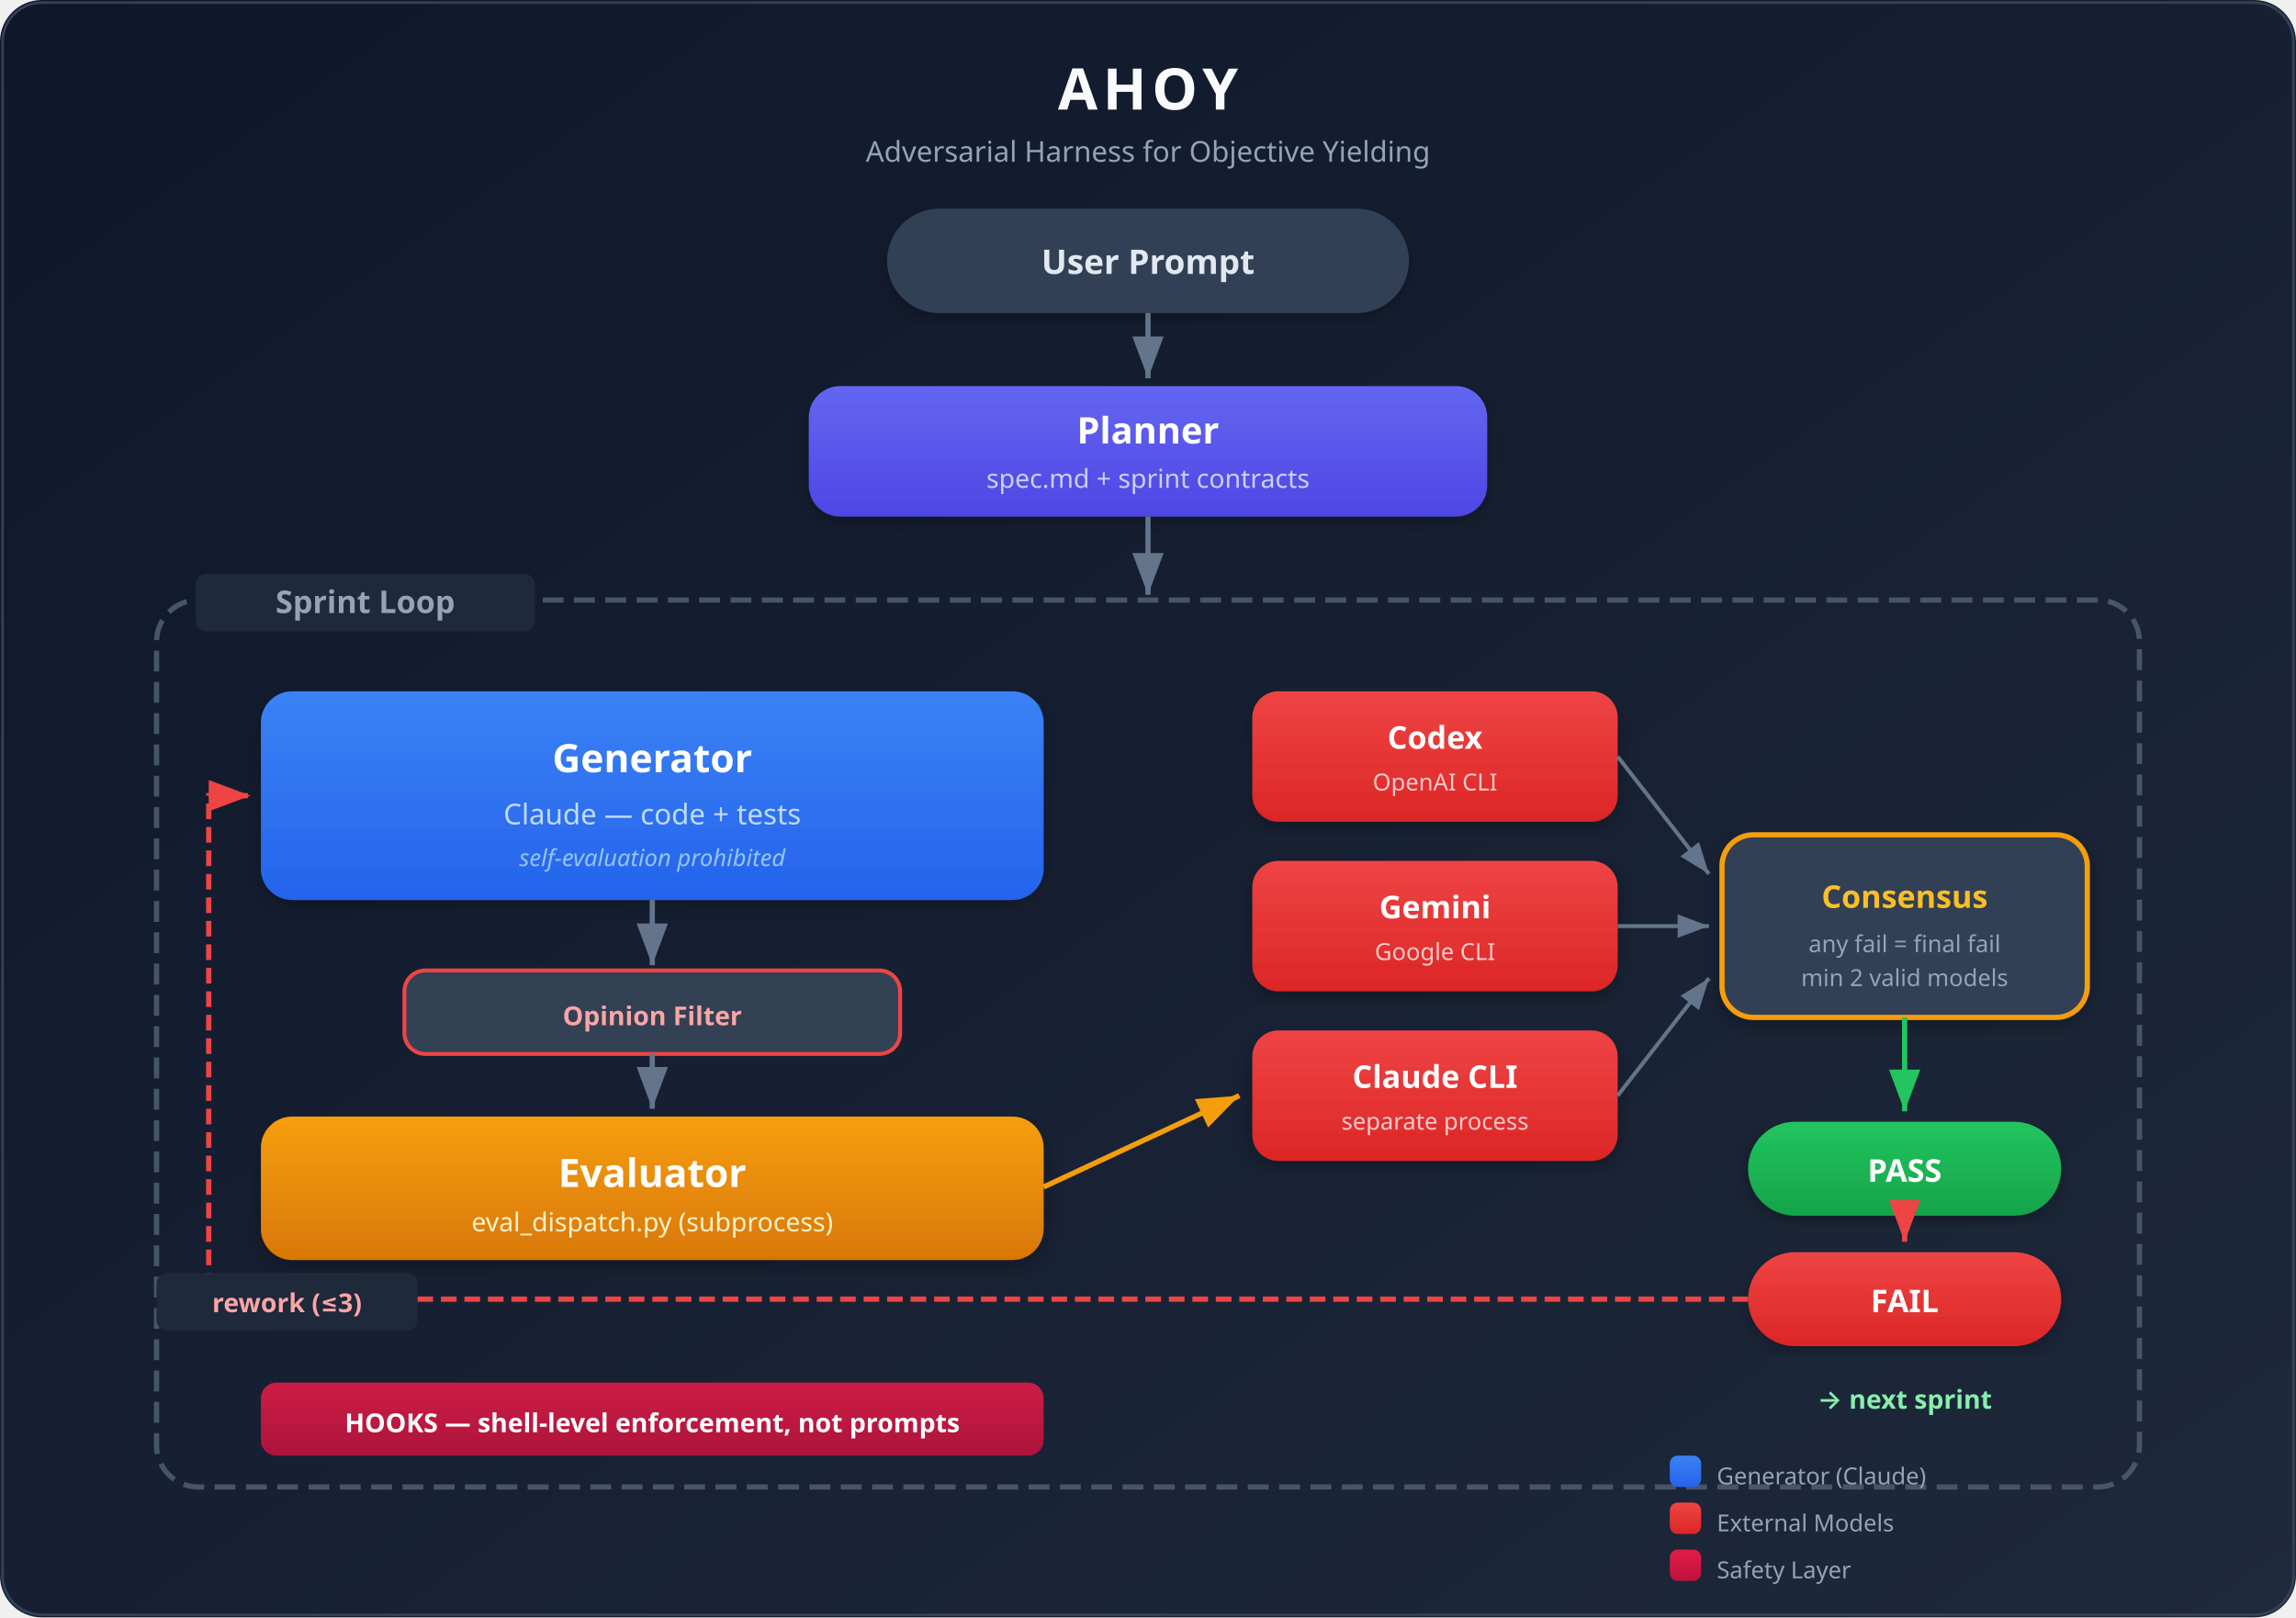
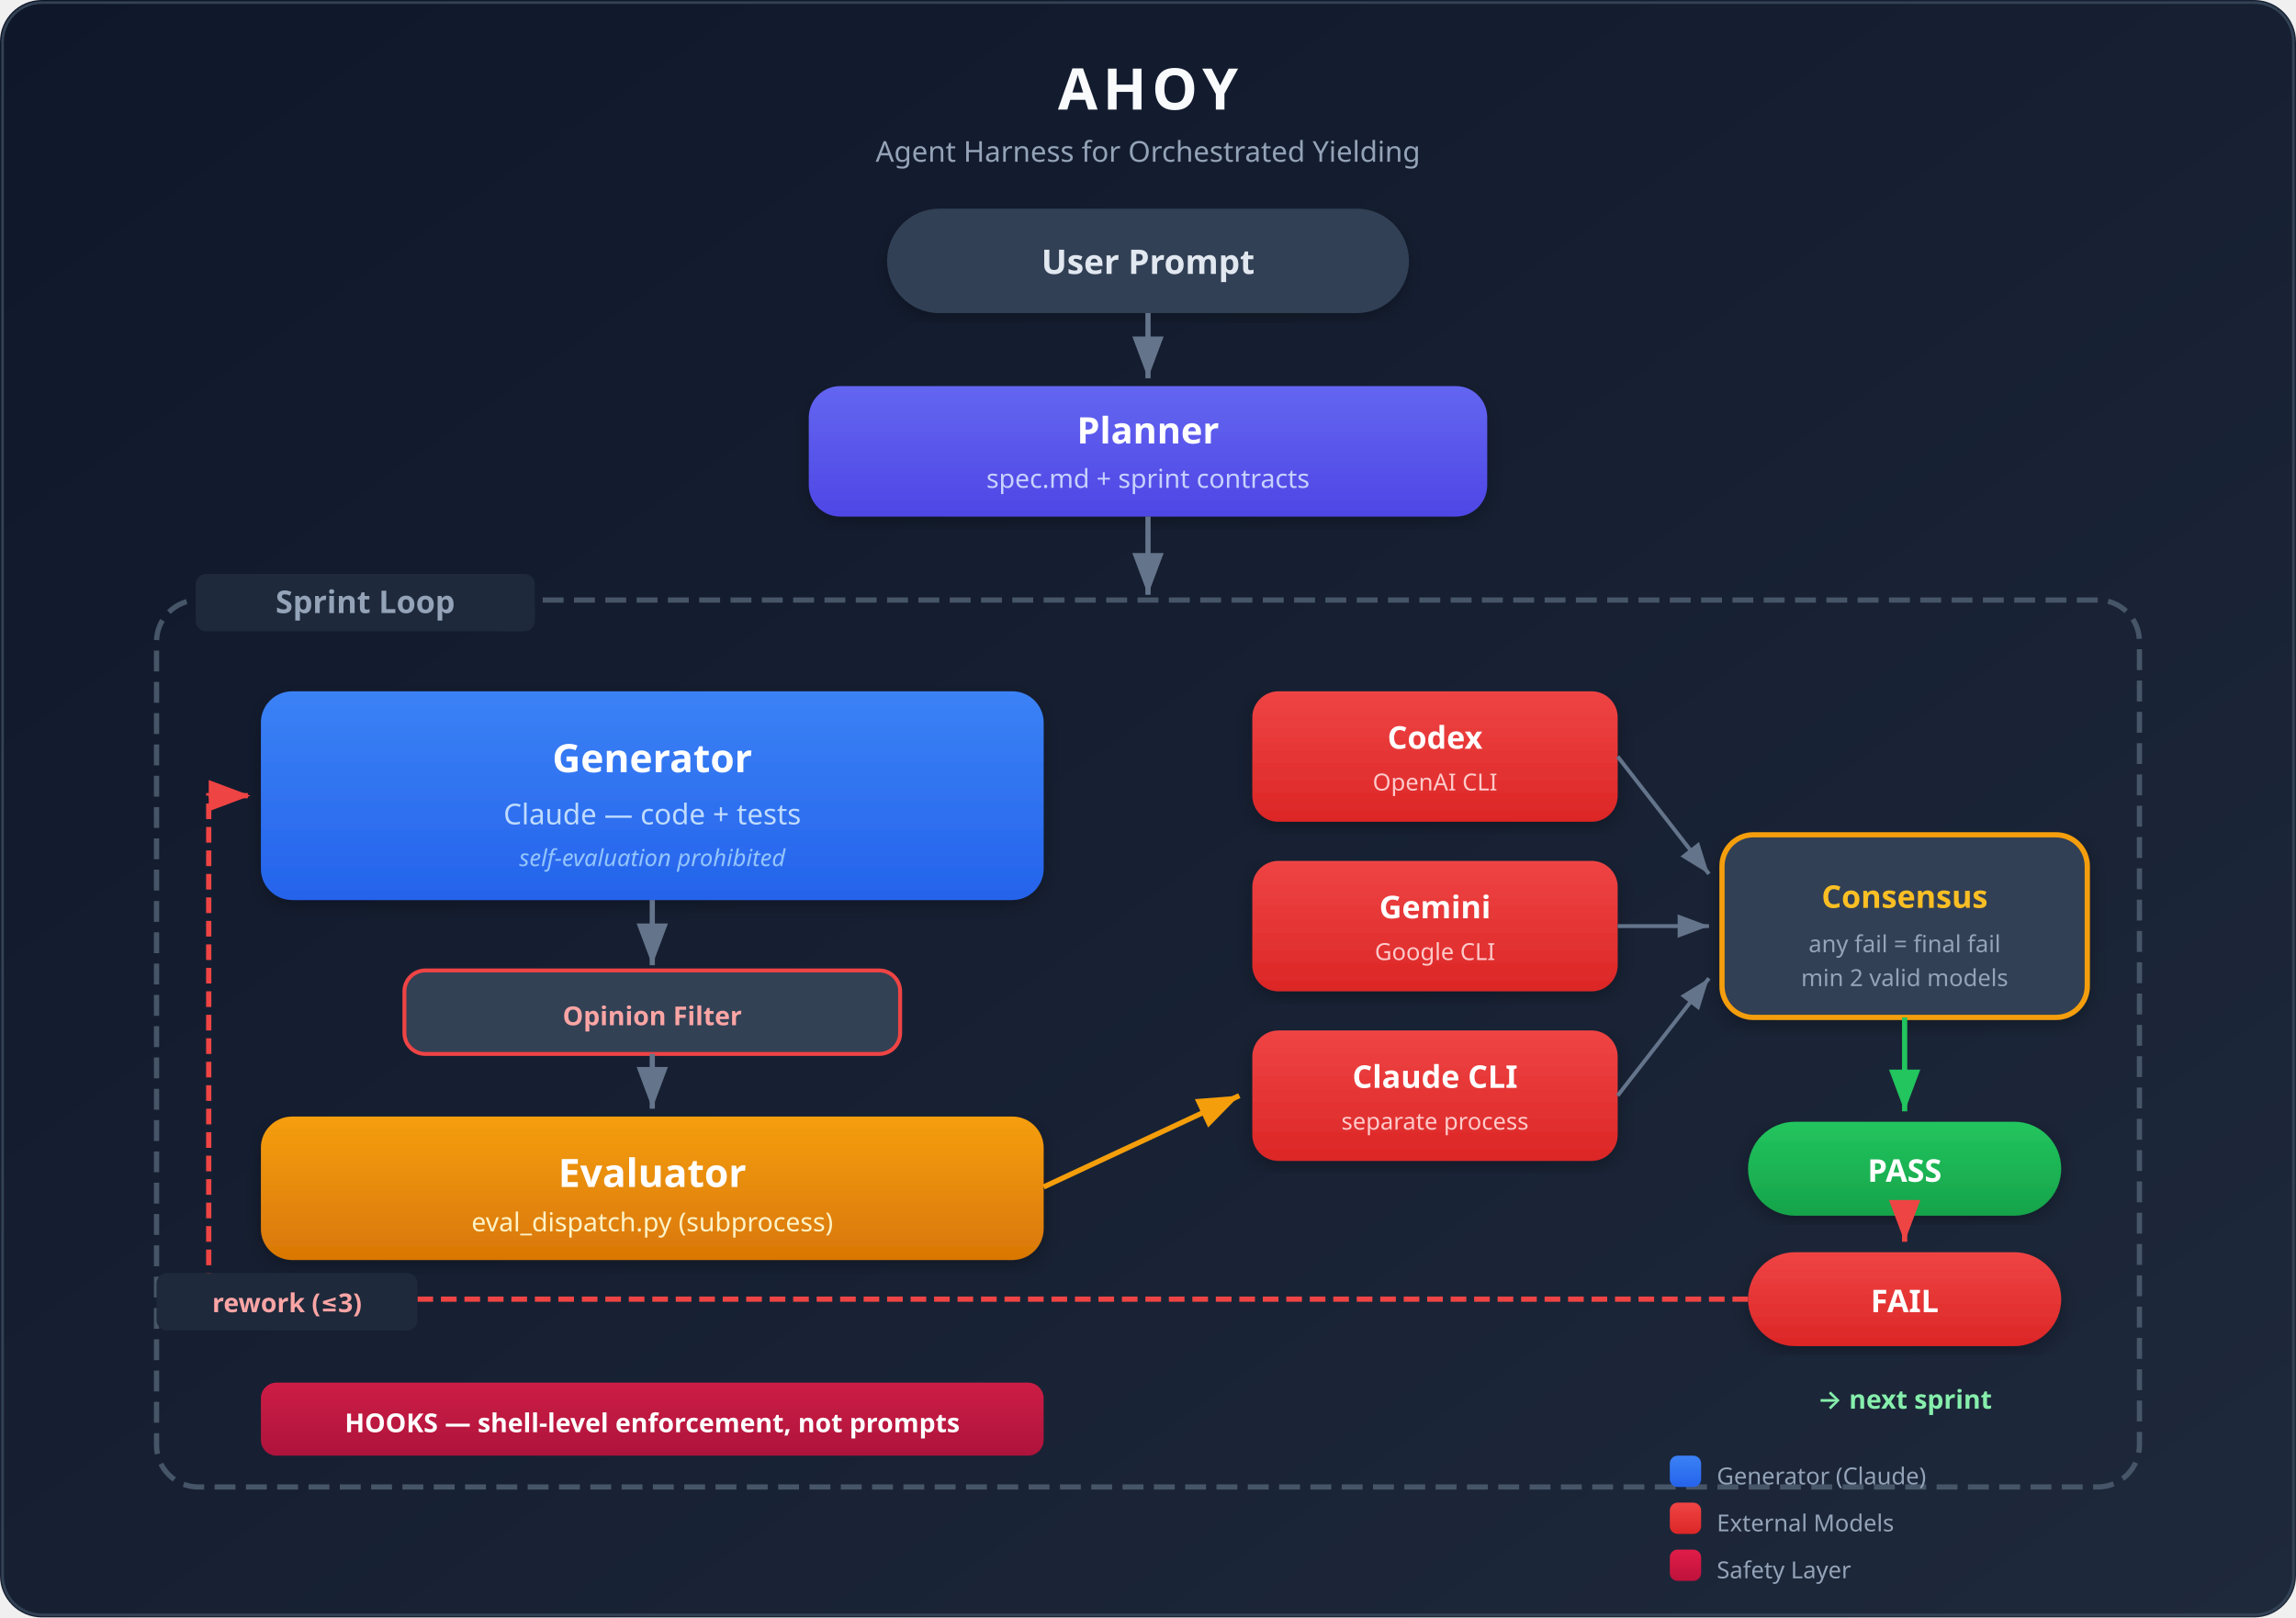
<svg xmlns="http://www.w3.org/2000/svg" viewBox="0 0 880 620" font-family="'Segoe UI', system-ui, -apple-system, sans-serif">
  <defs>
    <linearGradient id="bgGrad" x1="0%" y1="0%" x2="100%" y2="100%">
      <stop offset="0%" style="stop-color:#0f172a;stop-opacity:1" />
      <stop offset="100%" style="stop-color:#1e293b;stop-opacity:1" />
    </linearGradient>
    <linearGradient id="plannerGrad" x1="0%" y1="0%" x2="0%" y2="100%">
      <stop offset="0%" style="stop-color:#6366f1" />
      <stop offset="100%" style="stop-color:#4f46e5" />
    </linearGradient>
    <linearGradient id="genGrad" x1="0%" y1="0%" x2="0%" y2="100%">
      <stop offset="0%" style="stop-color:#3b82f6" />
      <stop offset="100%" style="stop-color:#2563eb" />
    </linearGradient>
    <linearGradient id="evalGrad" x1="0%" y1="0%" x2="0%" y2="100%">
      <stop offset="0%" style="stop-color:#f59e0b" />
      <stop offset="100%" style="stop-color:#d97706" />
    </linearGradient>
    <linearGradient id="modelGrad" x1="0%" y1="0%" x2="0%" y2="100%">
      <stop offset="0%" style="stop-color:#ef4444" />
      <stop offset="100%" style="stop-color:#dc2626" />
    </linearGradient>
    <linearGradient id="passGrad" x1="0%" y1="0%" x2="0%" y2="100%">
      <stop offset="0%" style="stop-color:#22c55e" />
      <stop offset="100%" style="stop-color:#16a34a" />
    </linearGradient>
    <linearGradient id="hookGrad" x1="0%" y1="0%" x2="0%" y2="100%">
      <stop offset="0%" style="stop-color:#e11d48" />
      <stop offset="100%" style="stop-color:#be123c" />
    </linearGradient>
    <filter id="shadow" x="-5%" y="-5%" width="115%" height="115%">
      <feDropShadow dx="0" dy="2" stdDeviation="4" flood-color="#000" flood-opacity="0.3" />
    </filter>
    <filter id="glow">
      <feGaussianBlur stdDeviation="3" result="blur" />
      <feMerge>
        <feMergeNode in="blur" />
        <feMergeNode in="SourceGraphic" />
      </feMerge>
    </filter>
  </defs>
  <rect width="880" height="620" rx="16" fill="url(#bgGrad)" />
  <rect x="1" y="1" width="878" height="618" rx="15" fill="none" stroke="#334155" stroke-width="1" />
  <text x="440" y="42" text-anchor="middle" fill="#f8fafc" font-size="22" font-weight="700" letter-spacing="2">AHOY</text>
-   <text x="440" y="62" text-anchor="middle" fill="#94a3b8" font-size="11">Adversarial Harness for Objective Yielding</text>
+   <text x="440" y="62" text-anchor="middle" fill="#94a3b8" font-size="11">Agent Harness for Orchestrated Yielding</text>
  <rect x="340" y="80" width="200" height="40" rx="20" fill="#334155" filter="url(#shadow)" />
  <text x="440" y="105" text-anchor="middle" fill="#e2e8f0" font-size="13" font-weight="600">User Prompt</text>
  <line x1="440" y1="120" x2="440" y2="145" stroke="#64748b" stroke-width="2" marker-end="url(#arrowGray)" />
  <defs>
    <marker id="arrowGray" markerWidth="8" markerHeight="6" refX="8" refY="3" orient="auto">
      <polygon points="0 0, 8 3, 0 6" fill="#64748b" />
    </marker>
  </defs>
  <rect x="310" y="148" width="260" height="50" rx="12" fill="url(#plannerGrad)" filter="url(#shadow)" />
  <text x="440" y="170" text-anchor="middle" fill="#fff" font-size="14" font-weight="700">Planner</text>
  <text x="440" y="187" text-anchor="middle" fill="#c7d2fe" font-size="10">spec.md + sprint contracts</text>
  <line x1="440" y1="198" x2="440" y2="228" stroke="#64748b" stroke-width="2" marker-end="url(#arrowGray)" />
  <rect x="60" y="230" width="760" height="340" rx="16" fill="none" stroke="#475569" stroke-width="2" stroke-dasharray="8 4" />
  <rect x="75" y="220" width="130" height="22" rx="4" fill="#1e293b" />
  <text x="140" y="235" text-anchor="middle" fill="#94a3b8" font-size="12" font-weight="600">Sprint Loop</text>
  <rect x="100" y="265" width="300" height="80" rx="12" fill="url(#genGrad)" filter="url(#shadow)" />
  <text x="250" y="296" text-anchor="middle" fill="#fff" font-size="15" font-weight="700">Generator</text>
  <text x="250" y="316" text-anchor="middle" fill="#bfdbfe" font-size="11">Claude — code + tests</text>
  <text x="250" y="332" text-anchor="middle" fill="#93c5fd" font-size="9" font-style="italic">self-evaluation prohibited</text>
  <line x1="250" y1="345" x2="250" y2="370" stroke="#64748b" stroke-width="2" marker-end="url(#arrowGray)" />
  <rect x="155" y="372" width="190" height="32" rx="8" fill="#334155" stroke="#ef4444" stroke-width="1.5" />
  <text x="250" y="393" text-anchor="middle" fill="#fca5a5" font-size="10" font-weight="600">Opinion Filter</text>
  <line x1="250" y1="404" x2="250" y2="425" stroke="#64748b" stroke-width="2" marker-end="url(#arrowGray)" />
  <rect x="100" y="428" width="300" height="55" rx="12" fill="url(#evalGrad)" filter="url(#shadow)" />
  <text x="250" y="455" text-anchor="middle" fill="#fff" font-size="15" font-weight="700">Evaluator</text>
  <text x="250" y="472" text-anchor="middle" fill="#fef3c7" font-size="10">eval_dispatch.py (subprocess)</text>
  <rect x="480" y="265" width="140" height="50" rx="10" fill="url(#modelGrad)" filter="url(#shadow)" />
  <text x="550" y="287" text-anchor="middle" fill="#fff" font-size="12" font-weight="700">Codex</text>
  <text x="550" y="303" text-anchor="middle" fill="#fecaca" font-size="9">OpenAI CLI</text>
  <rect x="480" y="330" width="140" height="50" rx="10" fill="url(#modelGrad)" filter="url(#shadow)" />
  <text x="550" y="352" text-anchor="middle" fill="#fff" font-size="12" font-weight="700">Gemini</text>
  <text x="550" y="368" text-anchor="middle" fill="#fecaca" font-size="9">Google CLI</text>
  <rect x="480" y="395" width="140" height="50" rx="10" fill="url(#modelGrad)" filter="url(#shadow)" />
  <text x="550" y="417" text-anchor="middle" fill="#fff" font-size="12" font-weight="700">Claude CLI</text>
  <text x="550" y="433" text-anchor="middle" fill="#fecaca" font-size="9">separate process</text>
  <line x1="400" y1="455" x2="475" y2="420" stroke="#f59e0b" stroke-width="2" marker-end="url(#arrowYellow)" />
  <defs>
    <marker id="arrowYellow" markerWidth="8" markerHeight="6" refX="8" refY="3" orient="auto">
      <polygon points="0 0, 8 3, 0 6" fill="#f59e0b" />
    </marker>
  </defs>
  <rect x="660" y="320" width="140" height="70" rx="12" fill="#334155" stroke="#f59e0b" stroke-width="2" filter="url(#shadow)" />
  <text x="730" y="348" text-anchor="middle" fill="#fbbf24" font-size="12" font-weight="700">Consensus</text>
  <text x="730" y="365" text-anchor="middle" fill="#94a3b8" font-size="9">any fail = final fail</text>
  <text x="730" y="378" text-anchor="middle" fill="#94a3b8" font-size="9">min 2 valid models</text>
  <line x1="620" y1="290" x2="655" y2="335" stroke="#64748b" stroke-width="1.5" marker-end="url(#arrowGray)" />
  <line x1="620" y1="355" x2="655" y2="355" stroke="#64748b" stroke-width="1.5" marker-end="url(#arrowGray)" />
  <line x1="620" y1="420" x2="655" y2="375" stroke="#64748b" stroke-width="1.5" marker-end="url(#arrowGray)" />
  <rect x="670" y="430" width="120" height="36" rx="18" fill="url(#passGrad)" filter="url(#shadow)" />
  <text x="730" y="453" text-anchor="middle" fill="#fff" font-size="12" font-weight="700">PASS</text>
  <rect x="670" y="480" width="120" height="36" rx="18" fill="url(#modelGrad)" filter="url(#shadow)" />
  <text x="730" y="503" text-anchor="middle" fill="#fff" font-size="12" font-weight="700">FAIL</text>
  <line x1="730" y1="390" x2="730" y2="426" stroke="#22c55e" stroke-width="2" marker-end="url(#arrowGreen)" />
  <defs>
    <marker id="arrowGreen" markerWidth="8" markerHeight="6" refX="8" refY="3" orient="auto">
      <polygon points="0 0, 8 3, 0 6" fill="#22c55e" />
    </marker>
  </defs>
  <line x1="730" y1="466" x2="730" y2="476" stroke="#ef4444" stroke-width="2" marker-end="url(#arrowRed)" />
  <defs>
    <marker id="arrowRed" markerWidth="8" markerHeight="6" refX="8" refY="3" orient="auto">
      <polygon points="0 0, 8 3, 0 6" fill="#ef4444" />
    </marker>
  </defs>
  <text x="730" y="540" text-anchor="middle" fill="#86efac" font-size="10" font-weight="600">→ next sprint</text>
  <path d="M 670 498 L 80 498 L 80 305 L 96 305" fill="none" stroke="#ef4444" stroke-width="2" stroke-dasharray="6 3" marker-end="url(#arrowRed)" />
  <rect x="60" y="488" width="100" height="22" rx="4" fill="#1e293b" />
  <text x="110" y="503" text-anchor="middle" fill="#fca5a5" font-size="10" font-weight="600">rework (≤3)</text>
  <rect x="100" y="530" width="300" height="28" rx="6" fill="url(#hookGrad)" opacity="0.9" />
  <text x="250" y="549" text-anchor="middle" fill="#fff" font-size="10" font-weight="700">HOOKS — shell-level enforcement, not prompts</text>
  <rect x="640" y="558" width="12" height="12" rx="3" fill="url(#genGrad)" />
  <text x="658" y="569" fill="#94a3b8" font-size="9">Generator (Claude)</text>
  <rect x="640" y="576" width="12" height="12" rx="3" fill="url(#modelGrad)" />
  <text x="658" y="587" fill="#94a3b8" font-size="9">External Models</text>
  <rect x="640" y="594" width="12" height="12" rx="3" fill="url(#hookGrad)" />
  <text x="658" y="605" fill="#94a3b8" font-size="9">Safety Layer</text>
</svg>
